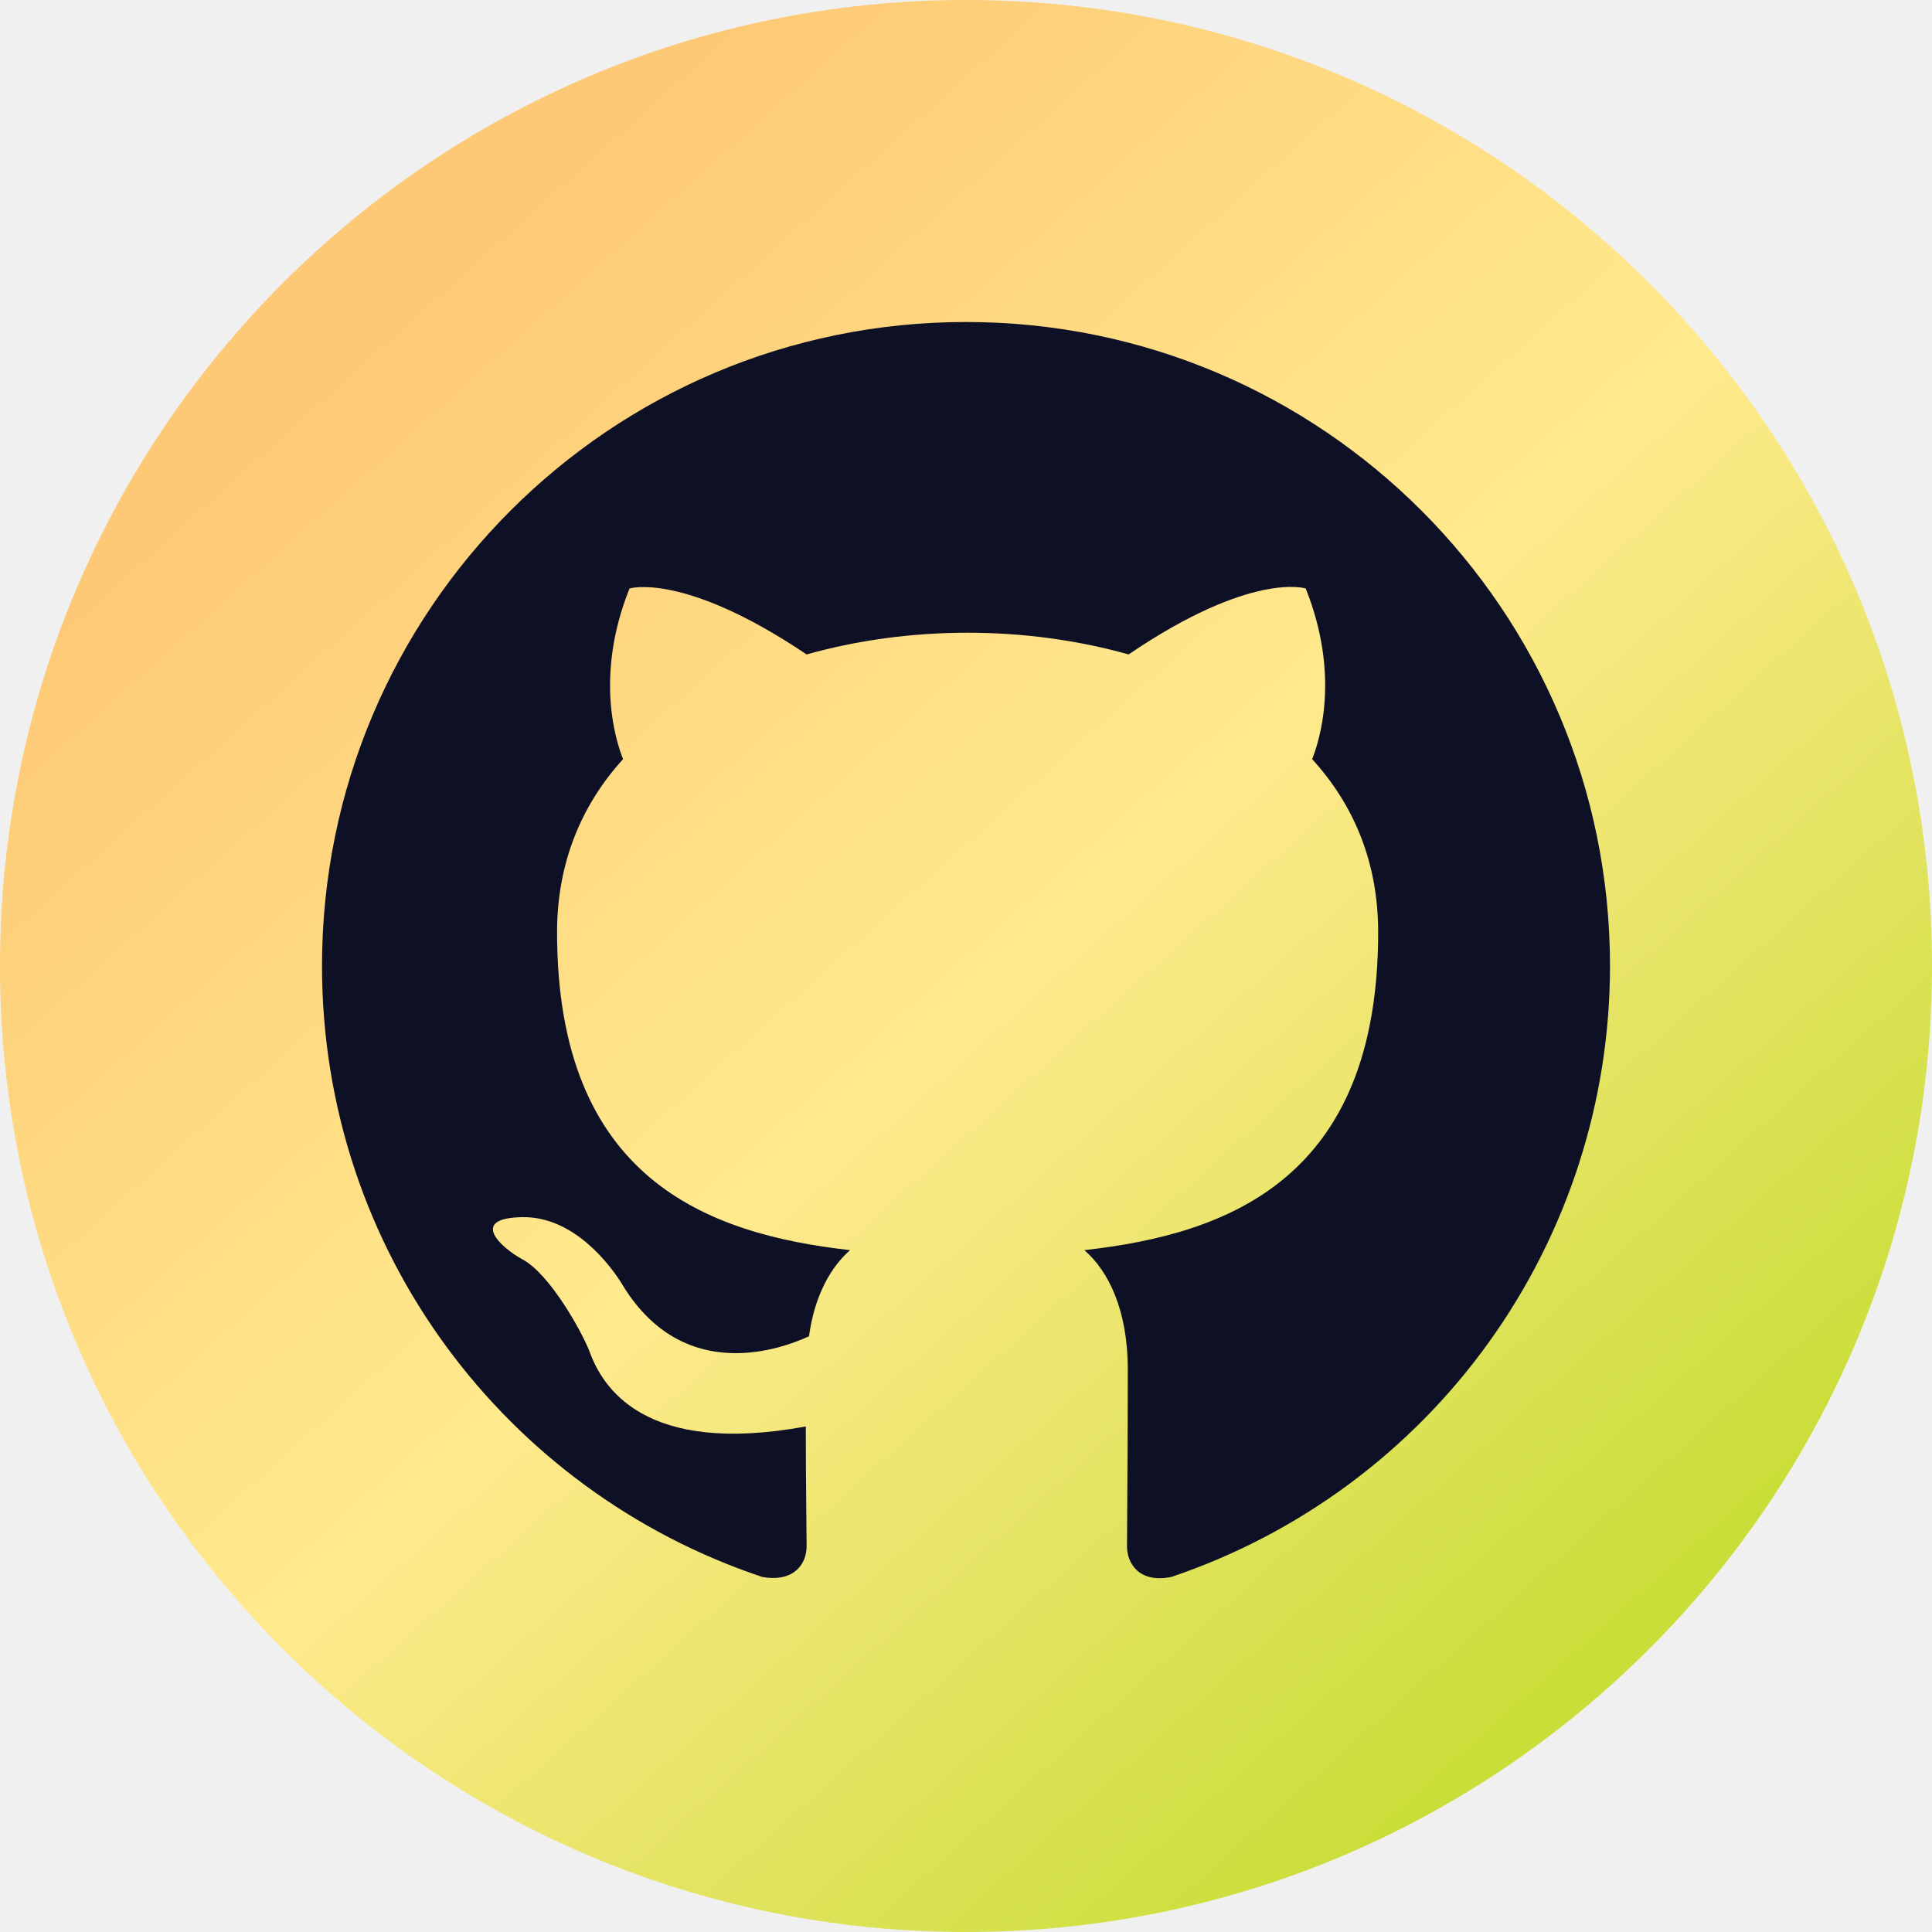
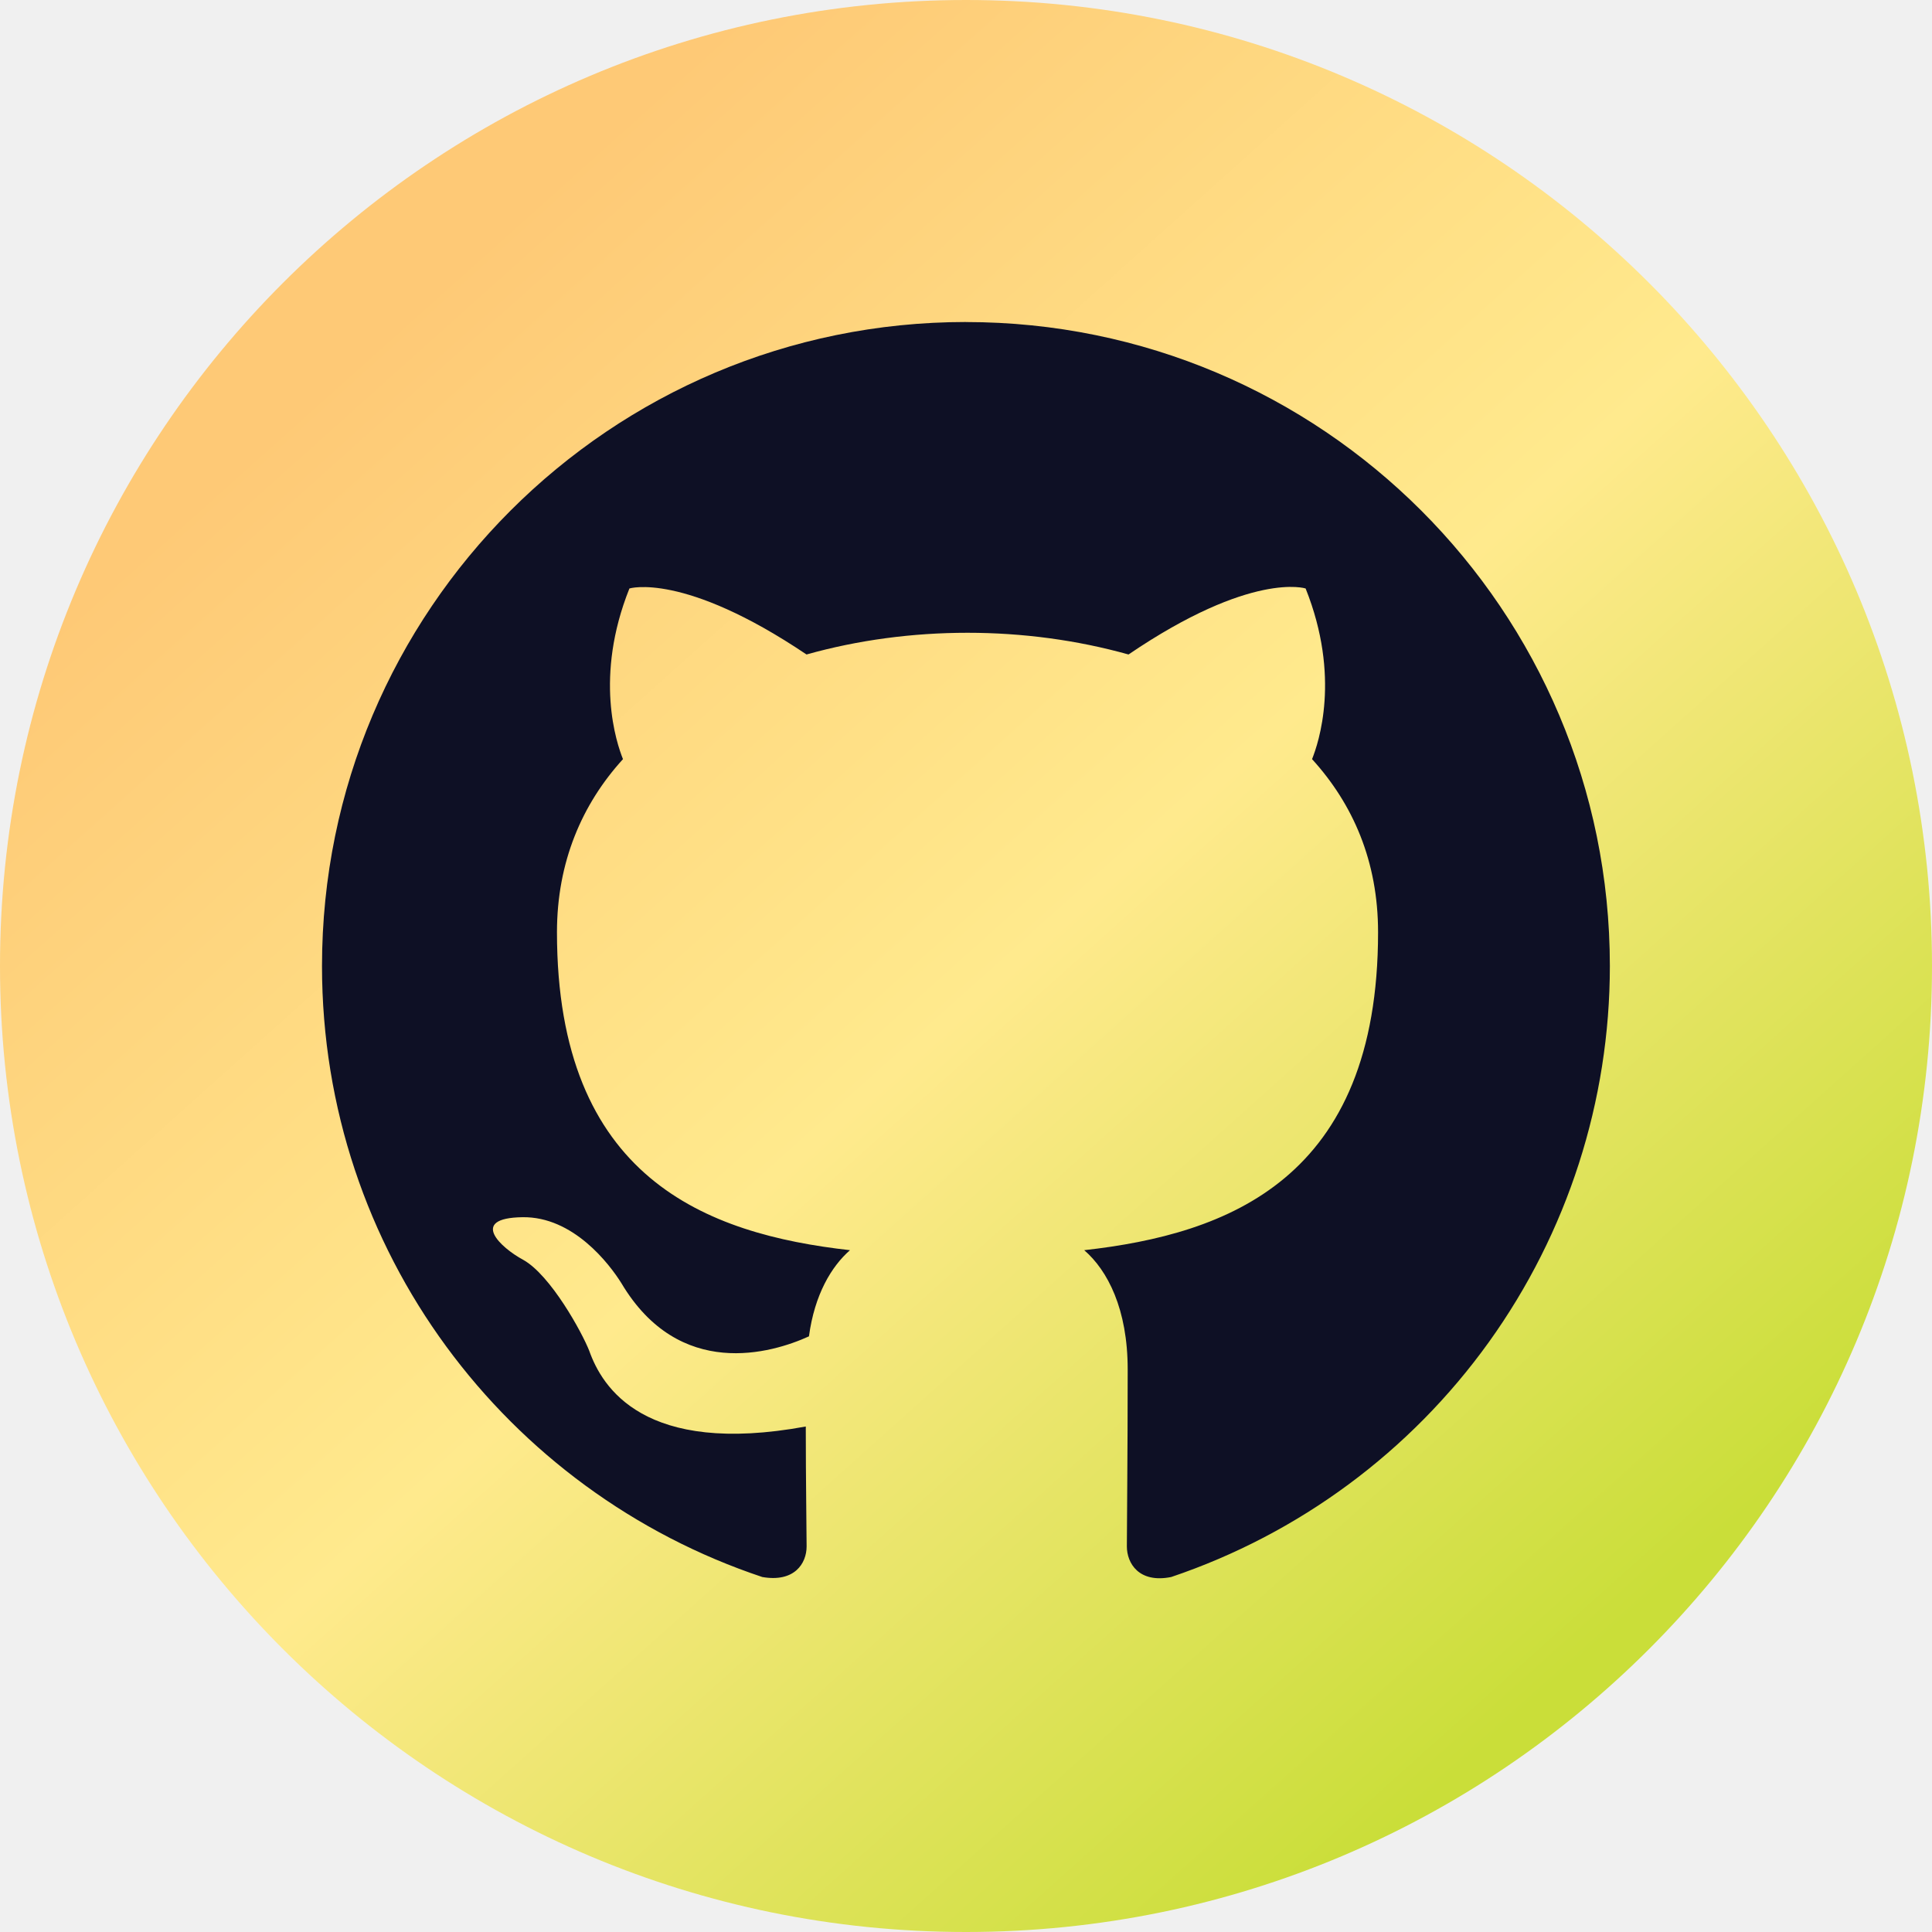
- <svg xmlns="http://www.w3.org/2000/svg" width="42" height="42" viewBox="0 0 42 42" fill="none">
-   <g clip-path="url(#clip0_586_4531)">
-     <path d="M21 42C32.598 42 42 32.598 42 21C42 9.402 32.598 0 21 0C9.402 0 0 9.402 0 21C0 32.598 9.402 42 21 42Z" fill="url(#paint0_linear_586_4531)" />
-     <path d="M21 7C13.265 7 7 13.265 7 21C7 27.195 11.008 32.428 16.573 34.282C17.273 34.405 17.535 33.985 17.535 33.617C17.535 33.285 17.517 32.182 17.517 31.01C14 31.657 13.09 30.152 12.81 29.365C12.652 28.962 11.97 27.72 11.375 27.387C10.885 27.125 10.185 26.477 11.357 26.46C12.46 26.442 13.248 27.475 13.51 27.895C14.77 30.012 16.782 29.418 17.587 29.05C17.71 28.14 18.078 27.527 18.48 27.177C15.365 26.828 12.11 25.62 12.11 20.265C12.11 18.742 12.652 17.483 13.545 16.503C13.405 16.152 12.915 14.717 13.685 12.793C13.685 12.793 14.857 12.425 17.535 14.227C18.655 13.912 19.845 13.755 21.035 13.755C22.225 13.755 23.415 13.912 24.535 14.227C27.212 12.408 28.385 12.793 28.385 12.793C29.155 14.717 28.665 16.152 28.525 16.503C29.418 17.483 29.96 18.725 29.96 20.265C29.96 25.637 26.688 26.828 23.573 27.177C24.08 27.615 24.517 28.455 24.517 29.767C24.517 31.64 24.5 33.145 24.5 33.617C24.5 33.985 24.762 34.422 25.462 34.282C28.242 33.345 30.658 31.559 32.369 29.176C34.08 26.793 35 23.933 35 21C35 13.265 28.735 7 21 7Z" fill="#0E1025" />
+ <svg xmlns="http://www.w3.org/2000/svg" fill="none" height="42" viewBox="0 0 42 42" width="42">
+   <linearGradient id="a" gradientUnits="userSpaceOnUse" x1="8.5" x2="34.5" y1="7" y2="36">
+     <stop offset="0" stop-color="#fec976" />
+     <stop offset=".5" stop-color="#ffea8d" />
+     <stop offset="1" stop-color="#cade39" />
+   </linearGradient>
+   <clipPath id="b">
+     <path d="m0 0h42v42h-42z" />
+   </clipPath>
+   <g clip-path="url(#b)">
+     <path d="m21 42c11.598 0 21-9.402 21-21 0-11.598-9.402-21-21-21-11.598 0-21 9.402-21 21 0 11.598 9.402 21 21 21z" fill="url(#a)" />
+     <path d="m21 7c-7.735 0-14 6.265-14 14 0 6.195 4.008 11.428 9.572 13.283.7.122.963-.297.963-.665 0-.333-.018-1.435-.018-2.607-3.518.647-4.428-.858-4.707-1.645-.158-.403-.84-1.645-1.435-1.978-.49-.263-1.19-.91-.018-.927 1.103-.018 1.89 1.015 2.152 1.435 1.26 2.118 3.272 1.522 4.077 1.155.122-.91.49-1.522.892-1.873-3.115-.35-6.37-1.558-6.37-6.912 0-1.522.542-2.783 1.435-3.763-.14-.35-.63-1.785.14-3.71 0 0 1.173-.367 3.85 1.435 1.12-.315 2.31-.472 3.5-.472s2.38.158 3.5.472c2.678-1.82 3.85-1.435 3.85-1.435.77 1.925.28 3.36.14 3.71.892.98 1.435 2.223 1.435 3.763 0 5.372-3.272 6.562-6.388 6.912.507.438.945 1.278.945 2.59 0 1.873-.018 3.377-.018 3.85 0 .367.263.805.963.665 2.78-.938 5.195-2.724 6.906-5.106 1.711-2.383 2.631-5.242 2.631-8.176 0-7.735-6.265-14-14-14z" fill="#0e1025" />
  </g>
-   <defs>
-     <linearGradient id="paint0_linear_586_4531" x1="8.5" y1="7" x2="34.5" y2="36" gradientUnits="userSpaceOnUse">
-       <stop stop-color="#FEC976" />
-       <stop offset="0.5" stop-color="#FFEA8D" />
-       <stop offset="1" stop-color="#CADE39" />
-     </linearGradient>
-     <clipPath id="clip0_586_4531">
-       <rect width="42" height="42" fill="white" />
-     </clipPath>
-   </defs>
</svg>
